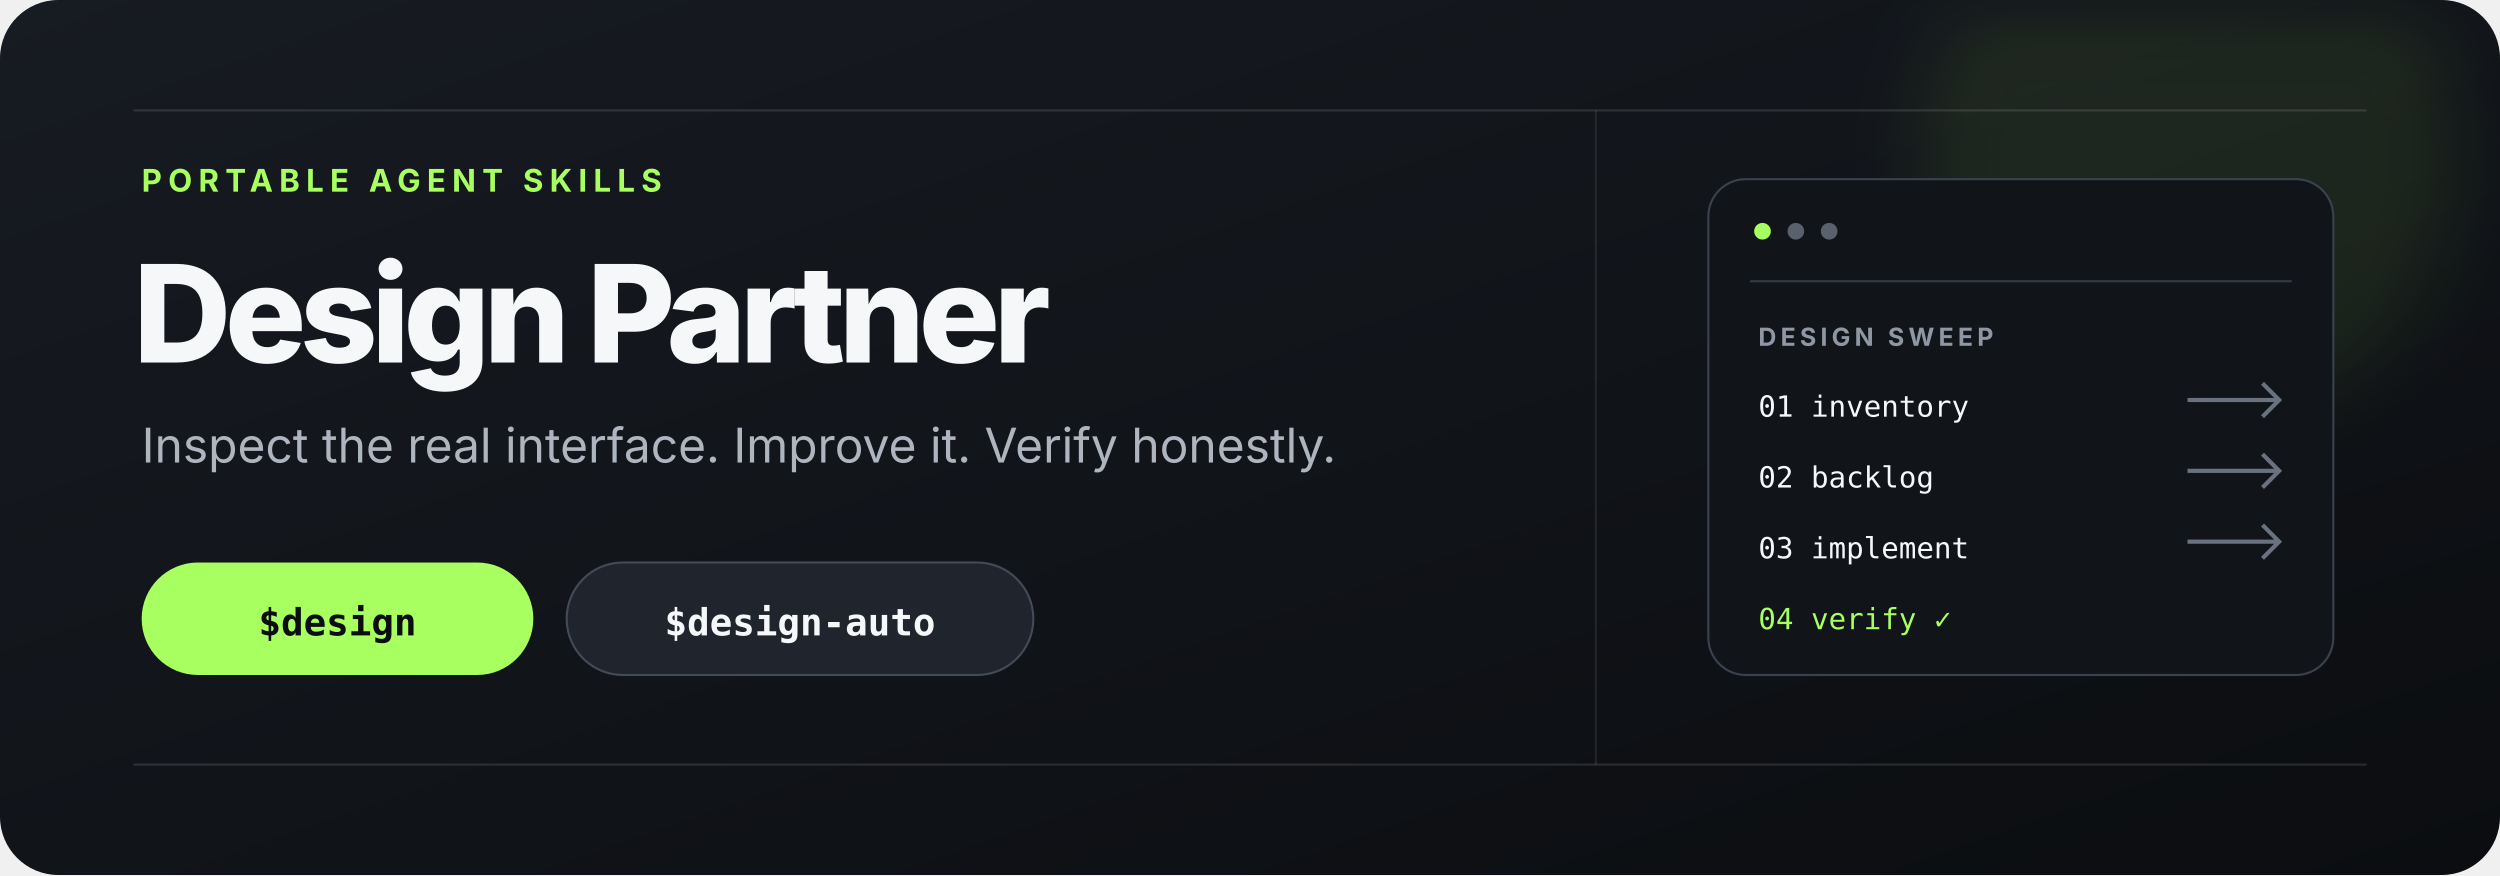
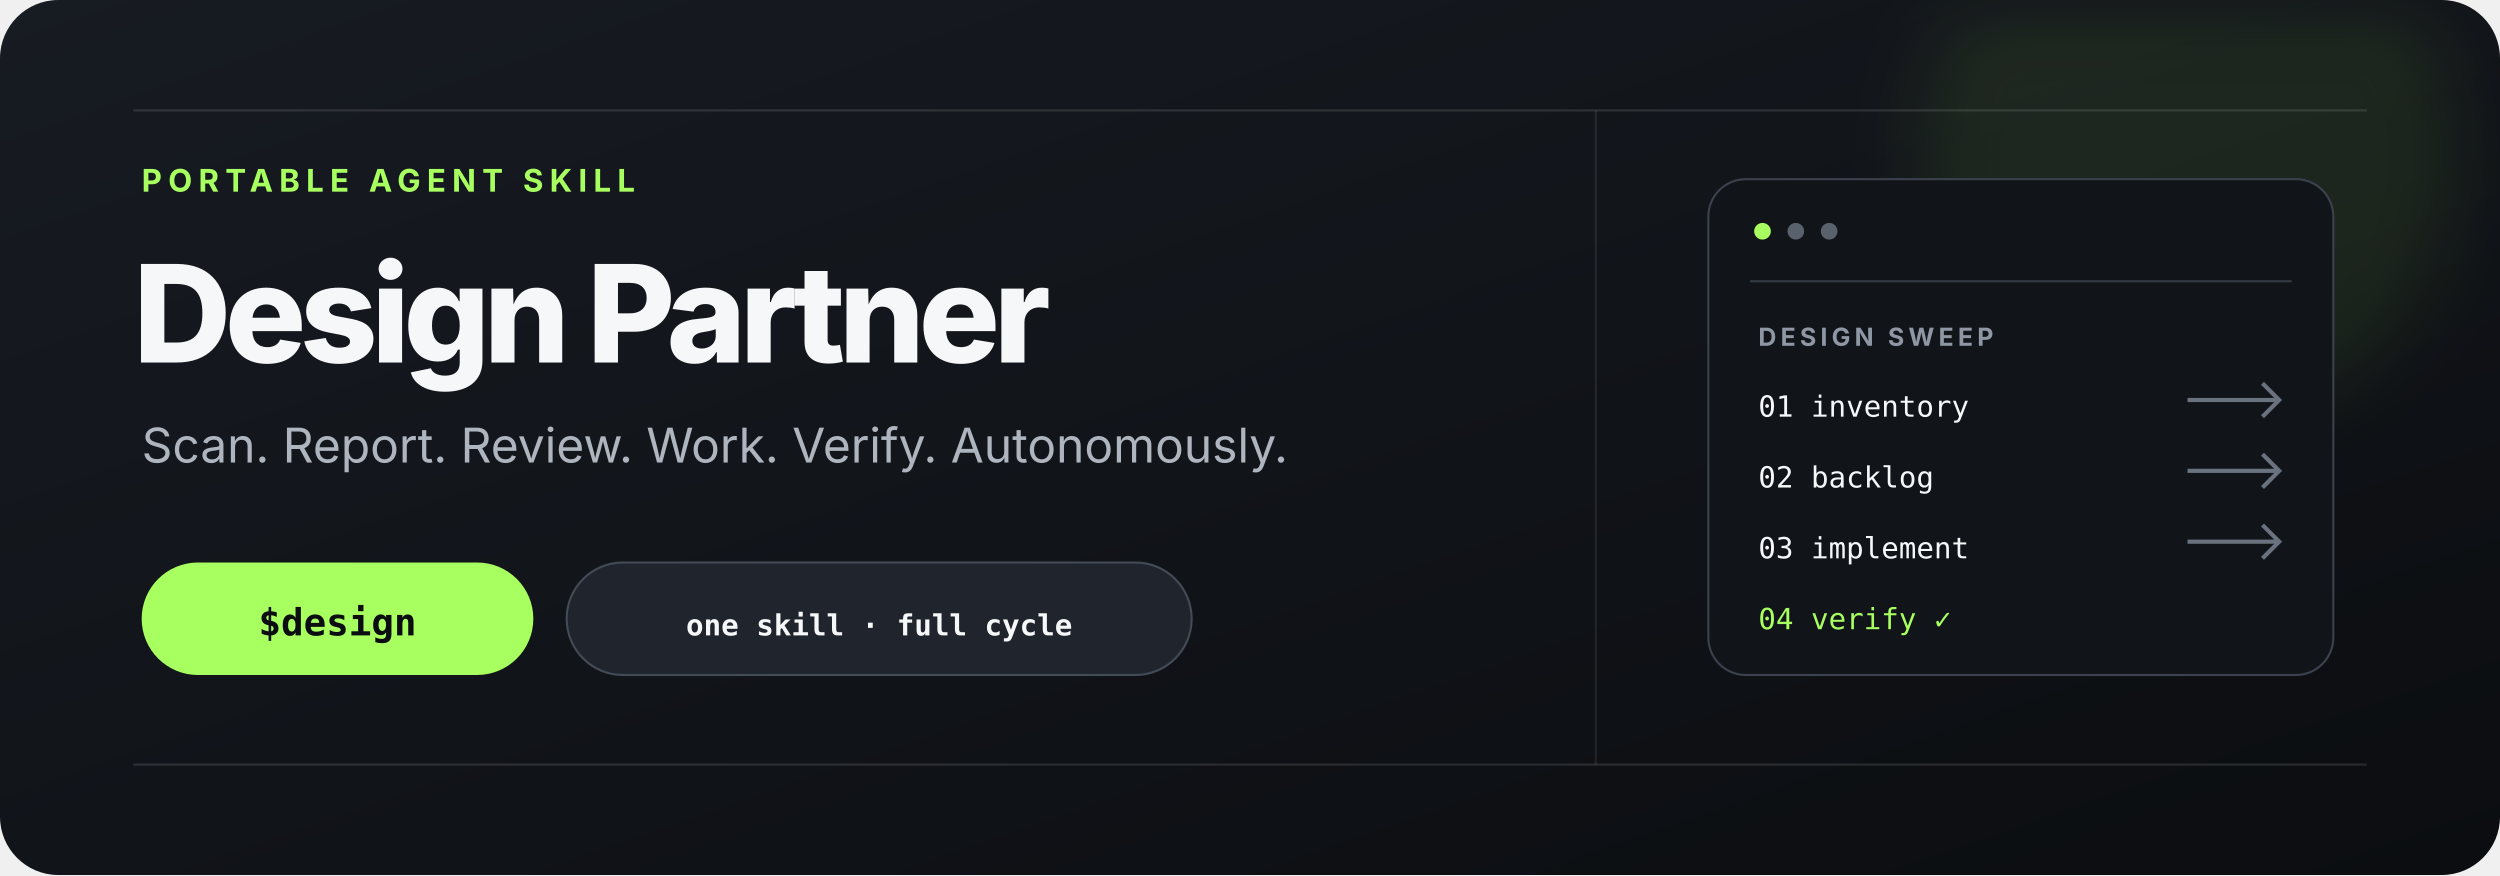
<svg xmlns="http://www.w3.org/2000/svg" width="1200" height="420" viewBox="0 0 1200 420" role="img" aria-labelledby="title desc">
  <defs>
    <linearGradient id="wash" x1="0" y1="0" x2="1" y2="1">
      <stop offset="0" stop-color="#171b22" />
      <stop offset="1" stop-color="#0b0d10" />
    </linearGradient>
    <filter id="soft" x="-20%" y="-20%" width="140%" height="140%">
      <feGaussianBlur stdDeviation="18" />
    </filter>
  </defs>
  <rect width="1200" height="420" rx="28" fill="url(#wash)" />
  <circle cx="1050" cy="75" r="130" fill="#a8ff60" opacity=".08" filter="url(#soft)" />
  <path d="M64 53h1072M64 367h1072" stroke="#fff" stroke-opacity=".12" />
  <path d="M766 53v314" stroke="#fff" stroke-opacity=".08" />
  <g font-family="Inter, ui-sans-serif, system-ui, -apple-system, BlinkMacSystemFont, Segoe UI, sans-serif">
-     <text x="68" y="92" fill="#a8ff60" font-size="15" font-weight="700" letter-spacing="3">PORTABLE AGENT SKILLS</text>
+     <text x="68" y="92" fill="#a8ff60" font-size="15" font-weight="700" letter-spacing="3">PORTABLE AGENT SKILL</text>
    <text x="64" y="174" fill="#f6f7f9" font-size="65" font-weight="760" letter-spacing="-3">Design Partner</text>
-     <text x="68" y="222" fill="#aeb5bf" font-size="23">Inspect the real interface. Improve it. Verify honestly.</text>
+     <text x="68" y="222" fill="#aeb5bf" font-size="23">Scan. Report. Review. Work. Verify. Autonomously.</text>
    <g transform="translate(68 270)">
      <rect width="188" height="54" rx="27" fill="#a8ff60" />
      <text x="94" y="35" fill="#0b0d10" text-anchor="middle" font-family="ui-monospace, SFMono-Regular, Menlo, monospace" font-size="18" font-weight="700">$design</text>
-       <rect x="204" width="224" height="54" rx="27" fill="#20252d" stroke="#434b57" />
-       <text x="316" y="35" fill="#f6f7f9" text-anchor="middle" font-family="ui-monospace, SFMono-Regular, Menlo, monospace" font-size="18" font-weight="700">$design-auto</text>
+       <rect x="204" width="300" height="54" rx="27" fill="#20252d" stroke="#434b57" />
+       <text x="354" y="35" fill="#f6f7f9" text-anchor="middle" font-family="ui-monospace, SFMono-Regular, Menlo, monospace" font-size="14" font-weight="700">one skill · full cycle</text>
    </g>
    <g transform="translate(820 86)">
      <rect width="300" height="238" rx="18" fill="#11151a" stroke="#3b424d" />
      <circle cx="26" cy="25" r="4" fill="#a8ff60" />
      <circle cx="42" cy="25" r="4" fill="#59616d" />
      <circle cx="58" cy="25" r="4" fill="#59616d" />
      <path d="M20 49h260" stroke="#343b45" />
      <text x="24" y="80" fill="#8e97a3" font-size="12" font-weight="700" letter-spacing="2">DESIGN SWEEP</text>
      <g font-family="ui-monospace, SFMono-Regular, Menlo, monospace" font-size="14">
        <text x="24" y="114" fill="#f6f7f9">01  inventory</text>
        <text x="24" y="148" fill="#f6f7f9">02  backlog</text>
        <text x="24" y="182" fill="#f6f7f9">03  implement</text>
        <text x="24" y="216" fill="#a8ff60">04  verify ✓</text>
      </g>
      <path d="M230 106h44M266 98l8 8-8 8M230 140h44M266 132l8 8-8 8M230 174h44M266 166l8 8-8 8" fill="none" stroke="#69727e" stroke-width="2" />
    </g>
  </g>
</svg>
